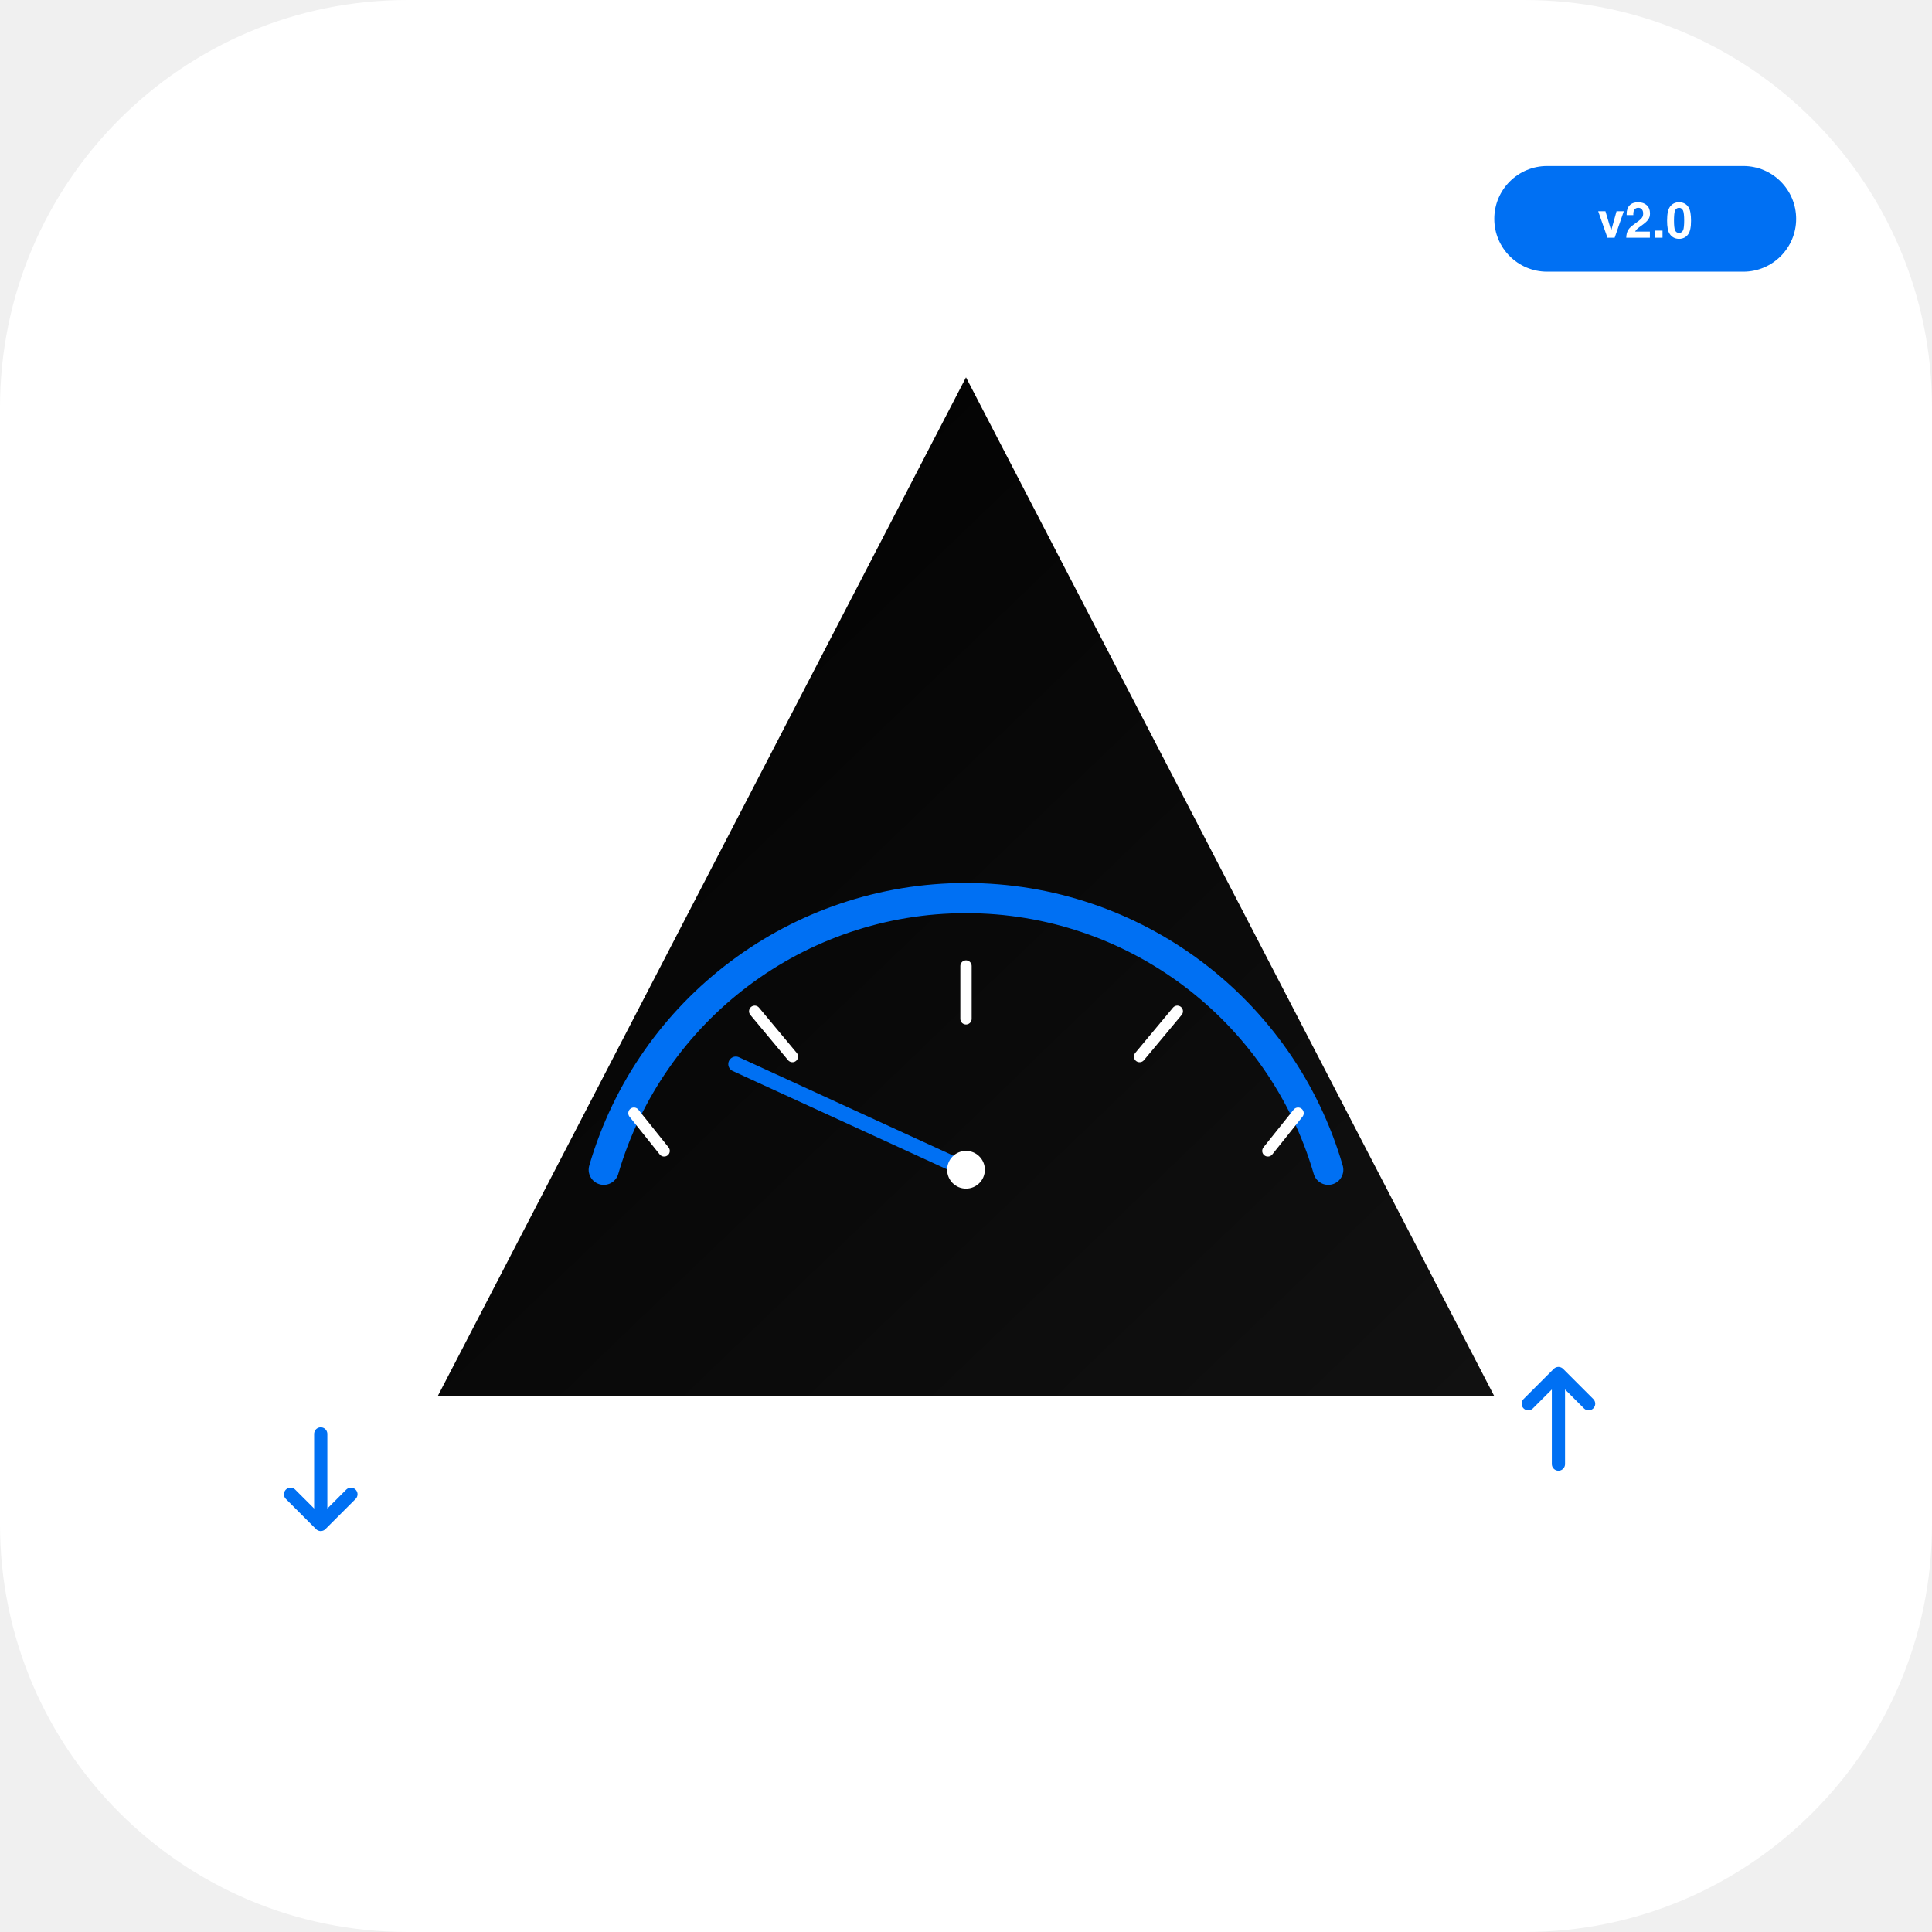
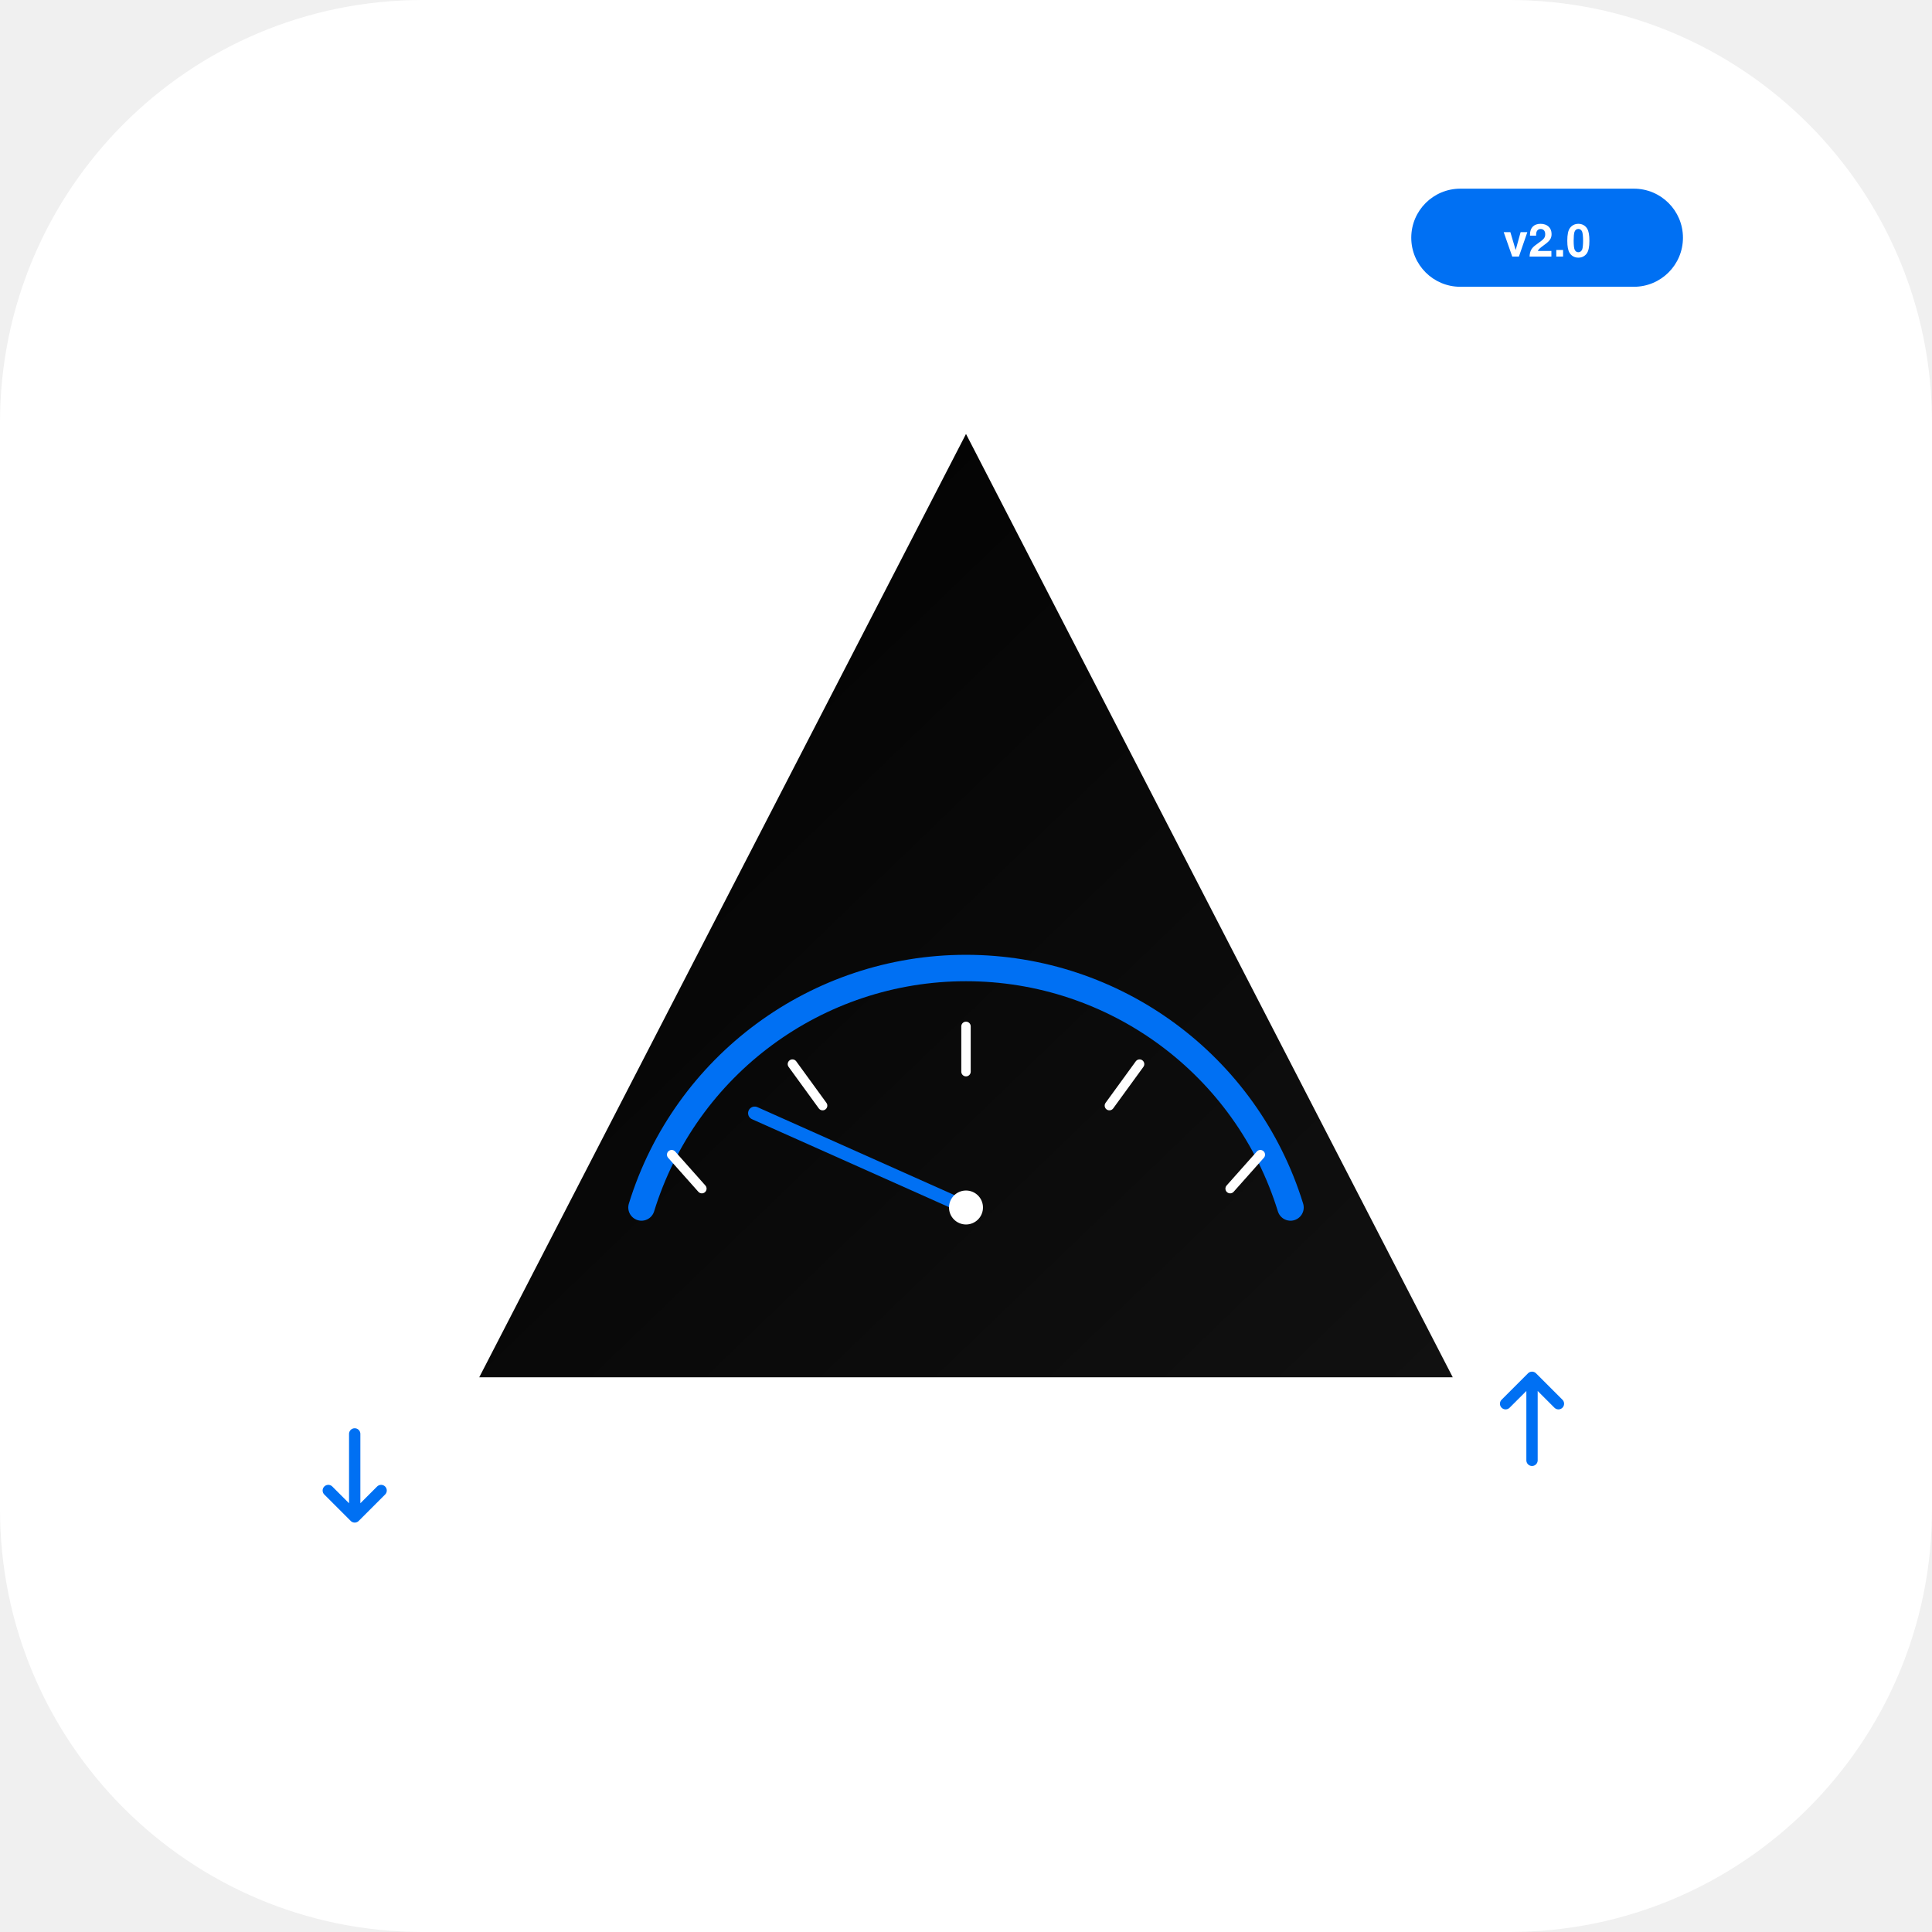
<svg xmlns="http://www.w3.org/2000/svg" viewBox="0 0 512 512" width="512" height="512">
  <defs>
    <linearGradient id="triangle" x1="0%" y1="0%" x2="100%" y2="100%">
      <stop offset="0%" style="stop-color:#000000" />
      <stop offset="100%" style="stop-color:#111111" />
    </linearGradient>
-     <linearGradient id="accent" x1="0%" y1="0%" x2="0%" y2="100%">
-       <stop offset="0%" style="stop-color:#0070F3" />
-       <stop offset="100%" style="stop-color:#0050C8" />
-     </linearGradient>
    <clipPath id="round">
-       <rect width="512" height="512" rx="108" />
+       <rect width="512" height="512" rx="112" />
    </clipPath>
  </defs>
-   <rect width="512" height="512" rx="108" fill="#FFFFFF" />
+   <rect width="512" height="512" rx="112" fill="#FFFFFF" />
  <g clip-path="url(#round)">
-     <polygon points="256,100 396,370 116,370" fill="url(#triangle)" />
-     <path d="M 160 310 A 100 100 0 0 1 352 310" fill="none" stroke="#0070F3" stroke-width="8" stroke-linecap="round" />
-     <line x1="168" y1="295" x2="176" y2="305" stroke="white" stroke-width="3" stroke-linecap="round" />
-     <line x1="200" y1="268" x2="210" y2="280" stroke="white" stroke-width="3" stroke-linecap="round" />
-     <line x1="256" y1="256" x2="256" y2="270" stroke="white" stroke-width="3" stroke-linecap="round" />
-     <line x1="312" y1="268" x2="302" y2="280" stroke="white" stroke-width="3" stroke-linecap="round" />
-     <line x1="344" y1="295" x2="336" y2="305" stroke="white" stroke-width="3" stroke-linecap="round" />
-     <line x1="256" y1="310" x2="195" y2="282" stroke="#0070F3" stroke-width="4" stroke-linecap="round" />
-     <circle cx="256" cy="310" r="5" fill="white" />
-     <g transform="translate(70, 380)">
-       <path d="M 15 0 L 15 24 L 7 16 M 15 24 L 23 16" fill="none" stroke="#0070F3" stroke-width="3.5" stroke-linecap="round" stroke-linejoin="round" />
+     <polygon points="256,115 385,365 127,365" fill="url(#triangle)" />
+     <path d="M 170 320 A 90 90 0 0 1 342 320" fill="none" stroke="#0070F3" stroke-width="7" stroke-linecap="round" />
+     <line x1="178" y1="306" x2="186" y2="315" stroke="white" stroke-width="2.5" stroke-linecap="round" />
+     <line x1="210" y1="282" x2="218" y2="293" stroke="white" stroke-width="2.5" stroke-linecap="round" />
+     <line x1="256" y1="272" x2="256" y2="284" stroke="white" stroke-width="2.5" stroke-linecap="round" />
+     <line x1="302" y1="282" x2="294" y2="293" stroke="white" stroke-width="2.5" stroke-linecap="round" />
+     <line x1="334" y1="306" x2="326" y2="315" stroke="white" stroke-width="2.5" stroke-linecap="round" />
+     <line x1="256" y1="320" x2="200" y2="295" stroke="#0070F3" stroke-width="3.5" stroke-linecap="round" />
+     <circle cx="256" cy="320" r="4.5" fill="white" />
+     <g transform="translate(80, 380)">
+       <path d="M 14 0 L 14 22 L 7 15 M 14 22 L 21 15" fill="none" stroke="#0070F3" stroke-width="3" stroke-linecap="round" stroke-linejoin="round" />
    </g>
-     <g transform="translate(398, 364)">
-       <path d="M 15 24 L 15 0 L 7 8 M 15 0 L 23 8" fill="none" stroke="#0070F3" stroke-width="3.5" stroke-linecap="round" stroke-linejoin="round" />
+     <g transform="translate(392, 365)">
+       <path d="M 14 22 L 14 0 L 7 7 M 14 0 L 21 7" fill="none" stroke="#0070F3" stroke-width="3" stroke-linecap="round" stroke-linejoin="round" />
    </g>
-     <g transform="translate(340, 160)">
-       <path d="M 0 20 Q 12 10 24 20" fill="none" stroke="white" stroke-width="3" stroke-linecap="round" opacity="0.6" />
-       <path d="M -4 28 Q 12 14 28 28" fill="none" stroke="white" stroke-width="3" stroke-linecap="round" opacity="0.4" />
+     <g transform="translate(332, 175)">
+       <path d="M 0 18 Q 11 9 22 18" fill="none" stroke="white" stroke-width="2.5" stroke-linecap="round" opacity="0.55" />
+       <path d="M -4 26 Q 11 13 26 26" fill="none" stroke="white" stroke-width="2.5" stroke-linecap="round" opacity="0.35" />
    </g>
  </g>
-   <g transform="translate(396, 44)">
-     <rect x="0" y="0" width="80" height="28" rx="14" fill="#0070F3" />
-     <text x="40" y="19" text-anchor="middle" fill="white" font-family="-apple-system, SF Pro Text, Helvetica, Arial" font-size="13" font-weight="600">v2.0</text>
+   <g transform="translate(374, 50)">
+     <rect x="0" y="0" width="72" height="26" rx="13" fill="#0070F3" />
+     <text x="36" y="18" text-anchor="middle" fill="white" font-family="-apple-system, SF Pro Text, Helvetica, Arial" font-size="12" font-weight="600">v2.0</text>
  </g>
</svg>
